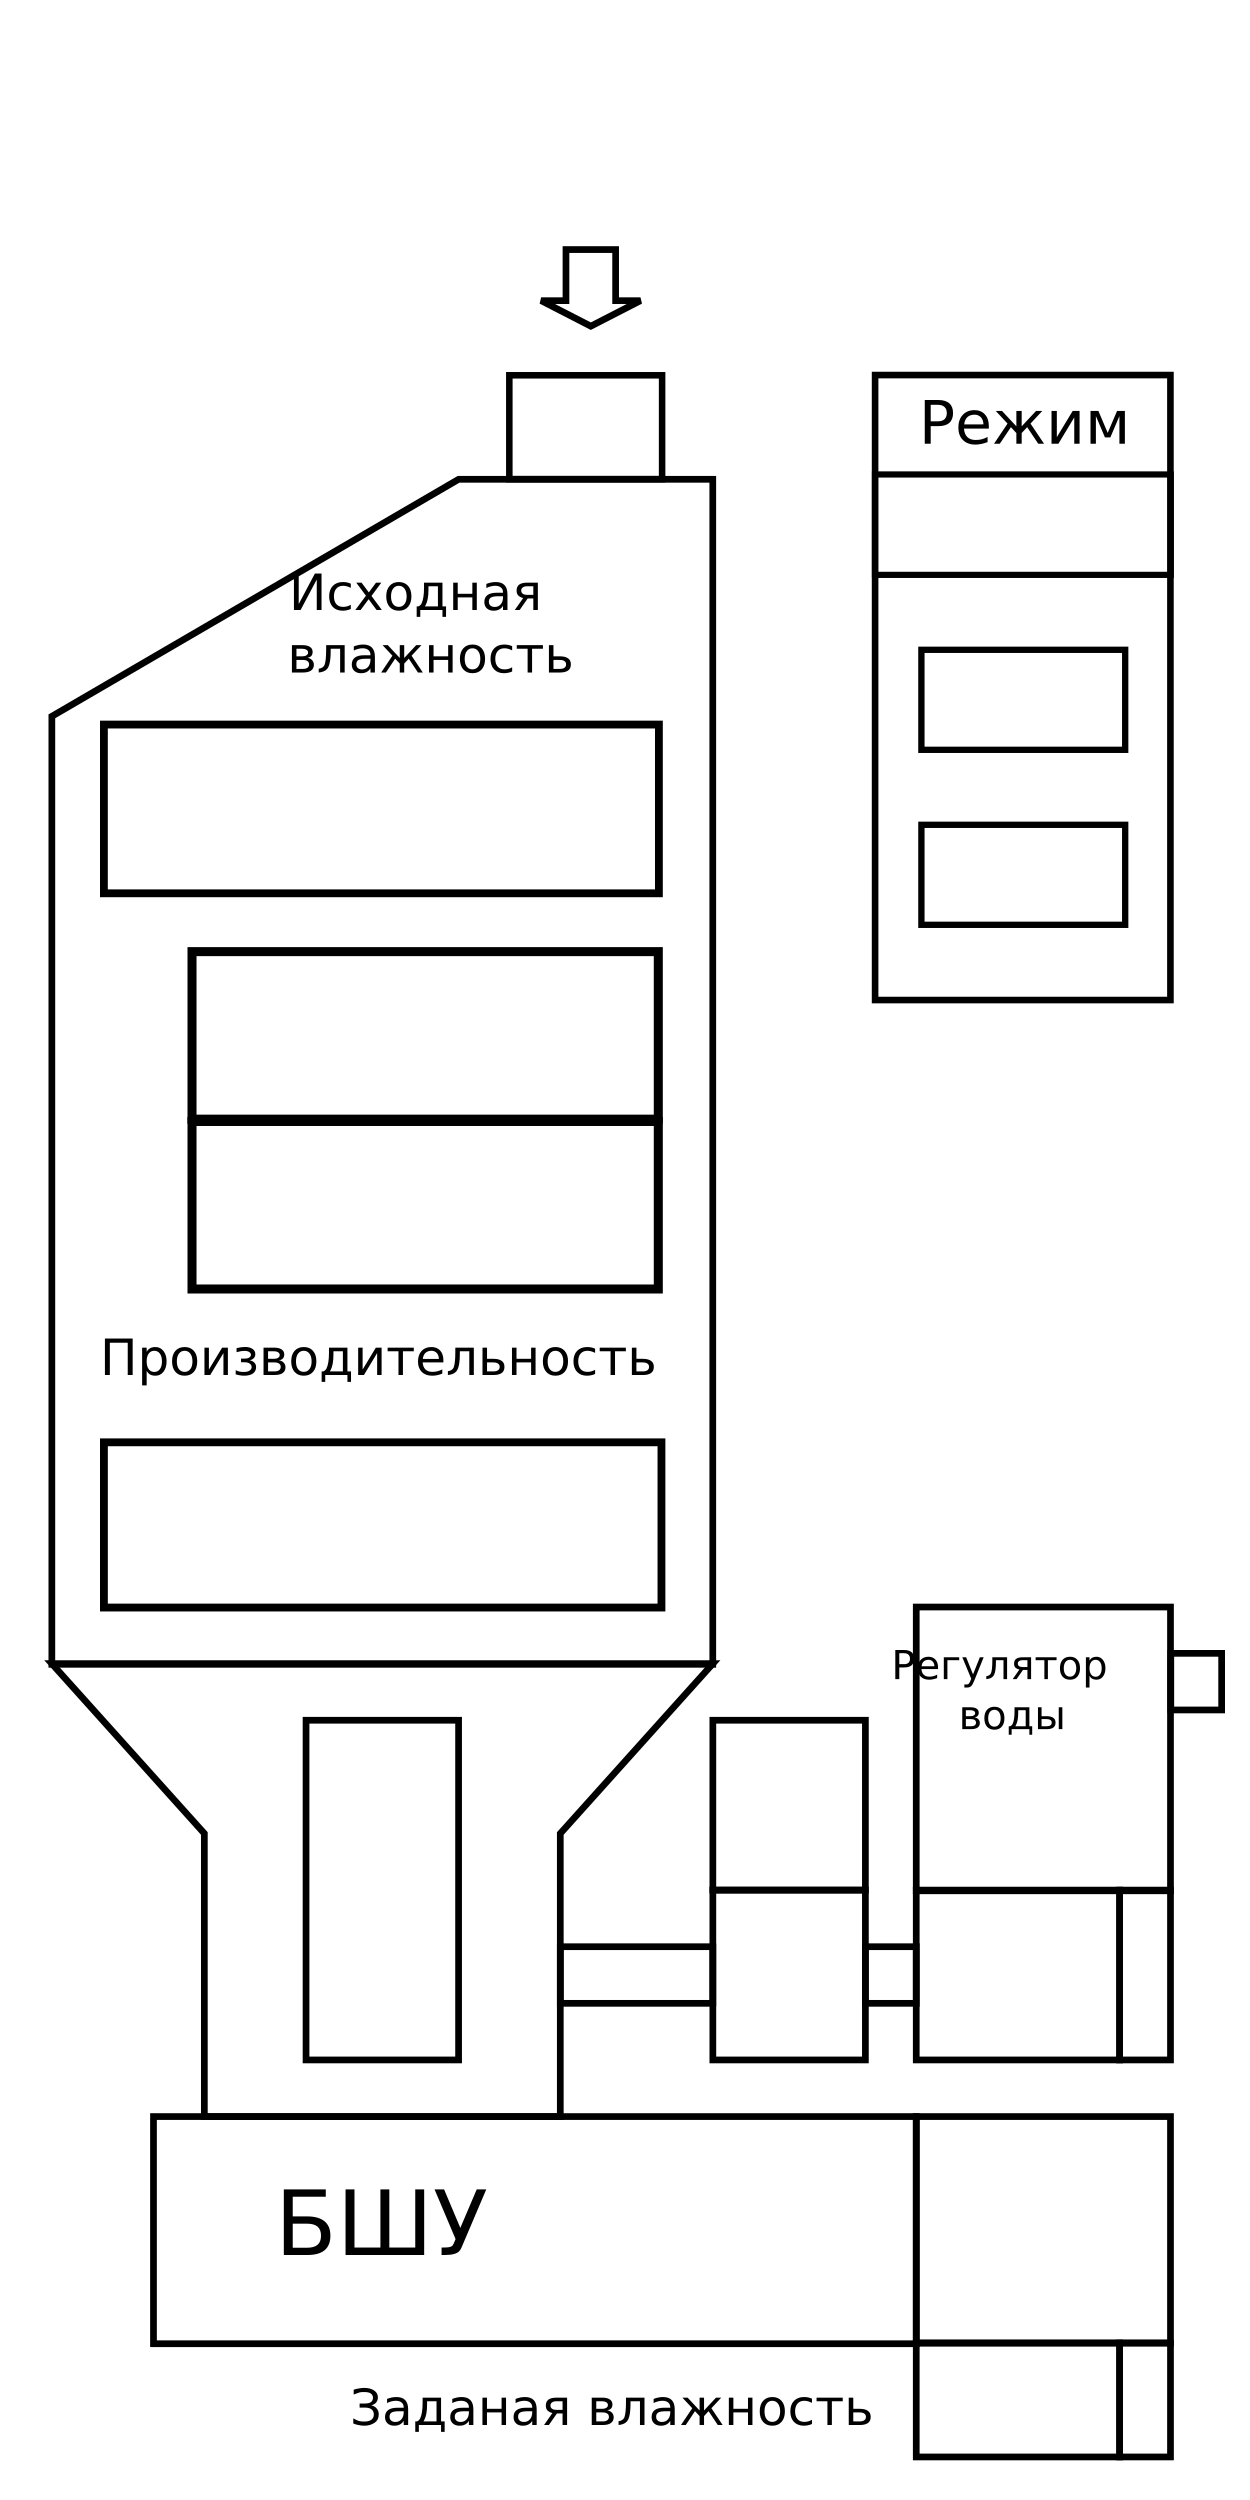
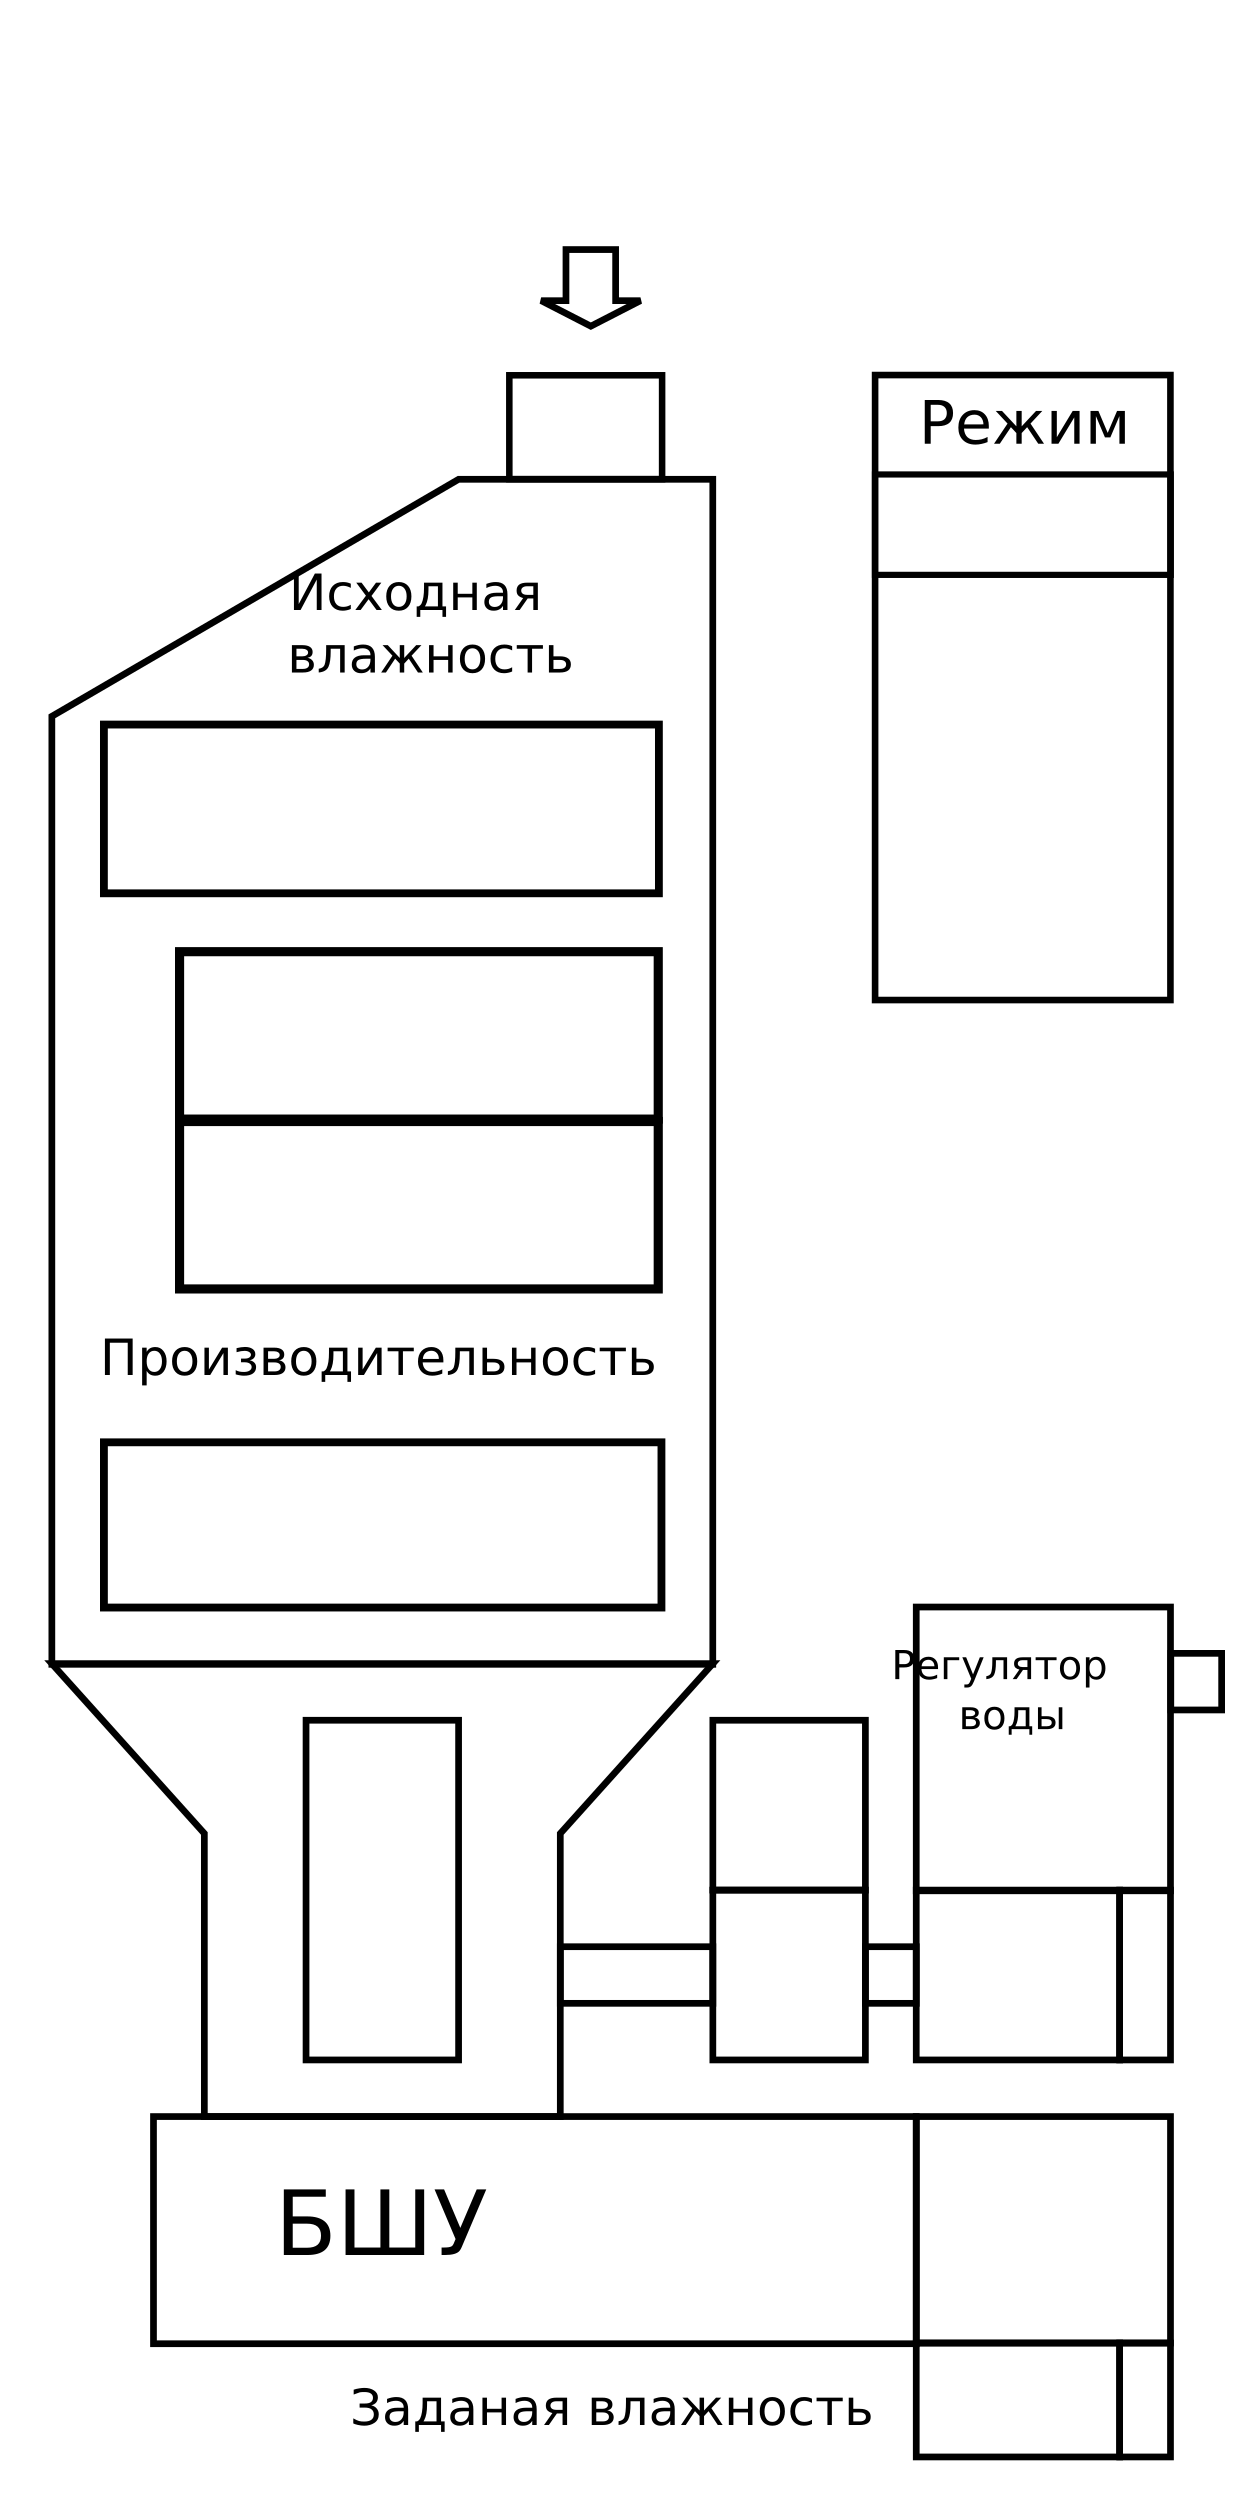
<svg xmlns="http://www.w3.org/2000/svg" width="250" height="500" id="svg2" version="1.0">
  <defs id="defs4" />
  <g id="layer1" transform="translate(-89.6875,-22.04968)">
    <path style="fill:none;fill-rule:evenodd;stroke:#000000;stroke-width:1.306;stroke-linecap:butt;stroke-linejoin:miter;stroke-miterlimit:4;stroke-dasharray:none;stroke-opacity:1" d="M 191.553,97.106 L 222.109,97.106 L 222.109,117.878 L 191.553,117.878 L 191.553,97.106 z " id="path5114" />
    <path style="fill:none;fill-rule:evenodd;stroke:#000000;stroke-width:1.341;stroke-linecap:butt;stroke-linejoin:miter;stroke-miterlimit:4;stroke-dasharray:none;stroke-opacity:1" d="M 232.244,117.912 L 232.244,354.919 L 100.058,354.919 L 100.058,165.313 L 181.403,117.912 L 232.244,117.912 z " id="path5116" />
    <path style="fill:none;fill-rule:evenodd;stroke:#000000;stroke-width:1.562;stroke-linecap:butt;stroke-linejoin:miter;stroke-miterlimit:4;stroke-dasharray:none;stroke-opacity:1" d="M 110.468,166.961 L 221.467,166.961 L 221.467,200.71 L 110.468,200.71 L 110.468,166.961 z " id="GrainHumidity" />
-     <path style="fill:none;fill-rule:evenodd;stroke:#000000;stroke-width:1.804;stroke-linecap:butt;stroke-linejoin:miter;stroke-miterlimit:4;stroke-dasharray:none;stroke-opacity:1" d="M 128.09,212.375 L 221.346,212.375 L 221.346,245.881 L 128.09,245.881 L 128.09,212.375 z " id="GrainTemperature" />
-     <path style="fill:none;fill-rule:evenodd;stroke:#000000;stroke-width:1.804;stroke-linecap:butt;stroke-linejoin:miter;stroke-miterlimit:4;stroke-dasharray:none;stroke-opacity:1" d="M 128.09,246.344 L 221.346,246.344 L 221.346,279.85 L 128.09,279.85 L 128.09,246.344 z " id="GrainNature" />
+     <path style="fill:none;fill-rule:evenodd;stroke:#000000;stroke-width:1.827;stroke-linecap:butt;stroke-linejoin:miter;stroke-miterlimit:4;stroke-dasharray:none;stroke-opacity:1" d="M 125.601,212.386 L 221.335,212.386 L 221.335,245.869 L 125.601,245.869 L 125.601,212.386 z " id="GrainTemperature" />
+     <path style="fill:none;fill-rule:evenodd;stroke:#000000;stroke-width:1.827;stroke-linecap:butt;stroke-linejoin:miter;stroke-miterlimit:4;stroke-dasharray:none;stroke-opacity:1" d="M 125.601,246.355 L 221.335,246.355 L 221.335,279.839 L 125.601,279.839 L 125.601,246.355 z " id="GrainNature" />
    <path style="fill:none;fill-rule:evenodd;stroke:#000000;stroke-width:1.565;stroke-linecap:butt;stroke-linejoin:miter;stroke-miterlimit:4;stroke-dasharray:none;stroke-opacity:1" d="M 110.47,310.513 L 221.978,310.513 L 221.978,343.558 L 110.47,343.558 L 110.47,310.513 z " id="GrainFlow" />
    <path style="fill:none;fill-rule:evenodd;stroke:#000000;stroke-width:1.341;stroke-linecap:butt;stroke-linejoin:miter;stroke-miterlimit:4;stroke-dasharray:none;stroke-opacity:1" d="M 202.882,71.966 L 202.882,82.18 L 197.917,82.18 L 207.848,87.287 L 217.779,82.18 L 212.814,82.18 L 212.814,71.966 L 202.882,71.966 z " id="path7074" />
    <path style="fill:none;fill-rule:evenodd;stroke:#000000;stroke-width:1.341;stroke-linecap:butt;stroke-linejoin:miter;stroke-miterlimit:4;stroke-dasharray:none;stroke-opacity:1" d="M 100.046,354.777 L 130.556,388.746 L 130.556,445.362 L 201.746,445.362 L 201.746,388.746 L 232.256,354.777 L 100.046,354.777 z " id="path7076" />
    <path style="fill:none;fill-rule:evenodd;stroke:#000000;stroke-width:1.341;stroke-linecap:butt;stroke-linejoin:miter;stroke-miterlimit:4;stroke-dasharray:none;stroke-opacity:1" d="M 150.896,366.1 L 150.896,434.039 L 181.406,434.039 L 181.406,366.1 L 150.896,366.1 z " id="GrainArea" />
    <path style="fill:none;fill-rule:evenodd;stroke:#000000;stroke-width:1.341;stroke-linecap:butt;stroke-linejoin:miter;stroke-miterlimit:4;stroke-dasharray:none;stroke-opacity:1" d="M 120.386,445.362 L 272.936,445.362 L 272.936,490.795 L 120.386,490.795 L 120.386,445.362 z " id="path7080" />
    <path style="fill:none;fill-rule:evenodd;stroke:#000000;stroke-width:1.341;stroke-linecap:butt;stroke-linejoin:miter;stroke-miterlimit:4;stroke-dasharray:none;stroke-opacity:1" d="M 272.936,445.362 L 323.786,445.362 L 323.786,490.654 L 272.936,490.654 L 272.936,445.362 z " id="path7082" />
    <path style="fill:none;fill-rule:evenodd;stroke:#000000;stroke-width:1.341;stroke-linecap:butt;stroke-linejoin:miter;stroke-miterlimit:4;stroke-dasharray:none;stroke-opacity:1" d="M 272.937,490.655 L 272.937,513.44 L 313.615,513.44 L 313.615,490.655 L 272.937,490.655 z " id="TargetHumidity" />
    <path style="fill:none;fill-rule:evenodd;stroke:#000000;stroke-width:1.341;stroke-linecap:butt;stroke-linejoin:miter;stroke-miterlimit:4;stroke-dasharray:none;stroke-opacity:1" d="M 313.618,513.44 L 323.785,513.44 L 323.785,490.655 L 313.618,490.655 L 313.618,513.44 z " id="path7086" />
    <path style="fill:none;fill-rule:evenodd;stroke:#000000;stroke-width:1.341;stroke-linecap:butt;stroke-linejoin:miter;stroke-miterlimit:4;stroke-dasharray:none;stroke-opacity:1" d="M 201.746,411.392 L 232.256,411.392 L 232.256,422.716 L 201.746,422.716 L 201.746,411.392 z " id="path7088" />
    <path style="fill:none;fill-rule:evenodd;stroke:#000000;stroke-width:1.341;stroke-linecap:butt;stroke-linejoin:miter;stroke-miterlimit:4;stroke-dasharray:none;stroke-opacity:1" d="M 232.256,400.069 L 232.256,434.039 L 262.766,434.039 L 262.766,400.069 L 232.256,400.069 z " id="WaterArea" />
    <path style="fill:none;fill-rule:evenodd;stroke:#000000;stroke-width:1.341;stroke-linecap:butt;stroke-linejoin:miter;stroke-miterlimit:4;stroke-dasharray:none;stroke-opacity:1" d="M 232.256,366.1 L 232.256,400.069 L 262.766,400.069 L 262.766,366.1 L 232.256,366.1 z " id="path7092" />
    <path style="fill:none;fill-rule:evenodd;stroke:#000000;stroke-width:1.341;stroke-linecap:butt;stroke-linejoin:miter;stroke-miterlimit:4;stroke-dasharray:none;stroke-opacity:1" d="M 262.766,411.392 L 272.936,411.392 L 272.936,422.716 L 262.766,422.716 L 262.766,411.392 z " id="path7094" />
    <path style="fill:none;fill-rule:evenodd;stroke:#000000;stroke-width:1.341;stroke-linecap:butt;stroke-linejoin:miter;stroke-miterlimit:4;stroke-dasharray:none;stroke-opacity:1" d="M 272.936,434.039 L 313.616,434.039 L 313.616,400.069 L 272.936,400.069 L 272.936,434.039 z " id="path7096" />
    <path style="fill:none;fill-rule:evenodd;stroke:#000000;stroke-width:1.341;stroke-linecap:butt;stroke-linejoin:miter;stroke-miterlimit:4;stroke-dasharray:none;stroke-opacity:1" d="M 313.616,400.069 L 323.786,400.069 L 323.786,434.039 L 313.616,434.039 L 313.616,400.069 z " id="path7098" />
    <path style="fill:none;fill-rule:evenodd;stroke:#000000;stroke-width:1.341;stroke-linecap:butt;stroke-linejoin:miter;stroke-miterlimit:4;stroke-dasharray:none;stroke-opacity:1" d="M 272.937,400.21 L 272.937,343.454 L 323.786,343.454 L 323.786,400.21 L 272.937,400.21 z " id="path7100" />
    <path style="fill:none;fill-rule:evenodd;stroke:#000000;stroke-width:1.32;stroke-linecap:butt;stroke-linejoin:miter;stroke-miterlimit:4;stroke-dasharray:none;stroke-opacity:1" d="M 264.706,97.06 L 264.706,222.058 L 323.773,222.058 L 323.773,97.06 L 264.706,97.06 z " id="path7102" />
-     <path style="fill:none;fill-rule:evenodd;stroke:#000000;stroke-width:1.262;stroke-linecap:butt;stroke-linejoin:miter;stroke-miterlimit:4;stroke-dasharray:none;stroke-opacity:1" d="M 273.968,152.01 L 273.968,172.013 L 314.727,172.013 L 314.727,152.01 L 273.968,152.01 z " id="StartButton" />
-     <path style="fill:none;fill-rule:evenodd;stroke:#000000;stroke-width:1.262;stroke-linecap:butt;stroke-linejoin:miter;stroke-miterlimit:4;stroke-dasharray:none;stroke-opacity:1" d="M 273.968,187.01 L 273.968,207.013 L 314.727,207.013 L 314.727,187.01 L 273.968,187.01 z " id="StopButton" />
    <path style="fill:none;fill-rule:evenodd;stroke:#000000;stroke-width:1.239;stroke-linecap:butt;stroke-linejoin:miter;stroke-miterlimit:4;stroke-dasharray:none;stroke-opacity:1" d="M 264.684,137.023 L 323.836,137.023 L 323.836,116.943 L 264.684,116.943 L 264.684,137.023 z " id="StageMode" />
    <path style="fill:none;fill-rule:evenodd;stroke:#000000;stroke-width:1.341;stroke-linecap:butt;stroke-linejoin:miter;stroke-miterlimit:4;stroke-dasharray:none;stroke-opacity:1" d="M 323.847,352.72 L 334.017,352.72 L 334.017,364.043 L 323.847,364.043 L 323.847,352.72 z " id="path7135" />
    <text xml:space="preserve" style="font-size:10px;font-style:normal;font-weight:normal;text-align:end;text-anchor:end;fill:#000000;fill-opacity:1;stroke:none;stroke-width:1px;stroke-linecap:butt;stroke-linejoin:miter;stroke-opacity:1;font-family:Bitstream Vera Sans" x="220.352" y="144.05" id="text6220">
      <tspan id="tspan6222" x="220.352" y="144.05">Исходная</tspan>
      <tspan x="220.352" y="156.55" id="tspan6224">влажность</tspan>
    </text>
    <text xml:space="preserve" style="font-size:10px;font-style:normal;font-weight:normal;fill:#000000;fill-opacity:1;stroke:none;stroke-width:1px;stroke-linecap:butt;stroke-linejoin:miter;stroke-opacity:1;font-family:Bitstream Vera Sans" x="109.688" y="297.05" id="text6226">
      <tspan id="tspan6228" x="109.688" y="297.05">Производительность</tspan>
    </text>
    <text xml:space="preserve" style="font-size:18px;font-style:normal;font-weight:normal;fill:#000000;fill-opacity:1;stroke:none;stroke-width:1px;stroke-linecap:butt;stroke-linejoin:miter;stroke-opacity:1;font-family:Bitstream Vera Sans" x="144.688" y="473.05" id="text6230">
      <tspan id="tspan6232" x="144.688" y="473.05">БШУ</tspan>
    </text>
    <text xml:space="preserve" style="font-size:8px;font-style:normal;font-weight:normal;text-align:center;text-anchor:middle;fill:#000000;fill-opacity:1;stroke:none;stroke-width:1px;stroke-linecap:butt;stroke-linejoin:miter;stroke-opacity:1;font-family:Bitstream Vera Sans" x="298.492" y="357.882" id="text6234">
      <tspan id="tspan6236" x="298.492" y="357.882">Регулятор</tspan>
      <tspan x="298.492" y="367.882" id="tspan6238">воды</tspan>
    </text>
    <text xml:space="preserve" style="font-size:12px;font-style:normal;font-weight:normal;fill:#000000;fill-opacity:1;stroke:none;stroke-width:1px;stroke-linecap:butt;stroke-linejoin:miter;stroke-opacity:1;font-family:Bitstream Vera Sans" x="273.467" y="110.798" id="text6240">
      <tspan id="tspan6242" x="273.467" y="110.798">Режим</tspan>
    </text>
    <text xml:space="preserve" style="font-size:10px;font-style:normal;font-weight:normal;fill:#000000;fill-opacity:1;stroke:none;stroke-width:1px;stroke-linecap:butt;stroke-linejoin:miter;stroke-opacity:1;font-family:Bitstream Vera Sans" x="159.688" y="507.05" id="text6244">
      <tspan id="tspan6246" x="159.688" y="507.05">Заданая влажность</tspan>
    </text>
  </g>
</svg>
